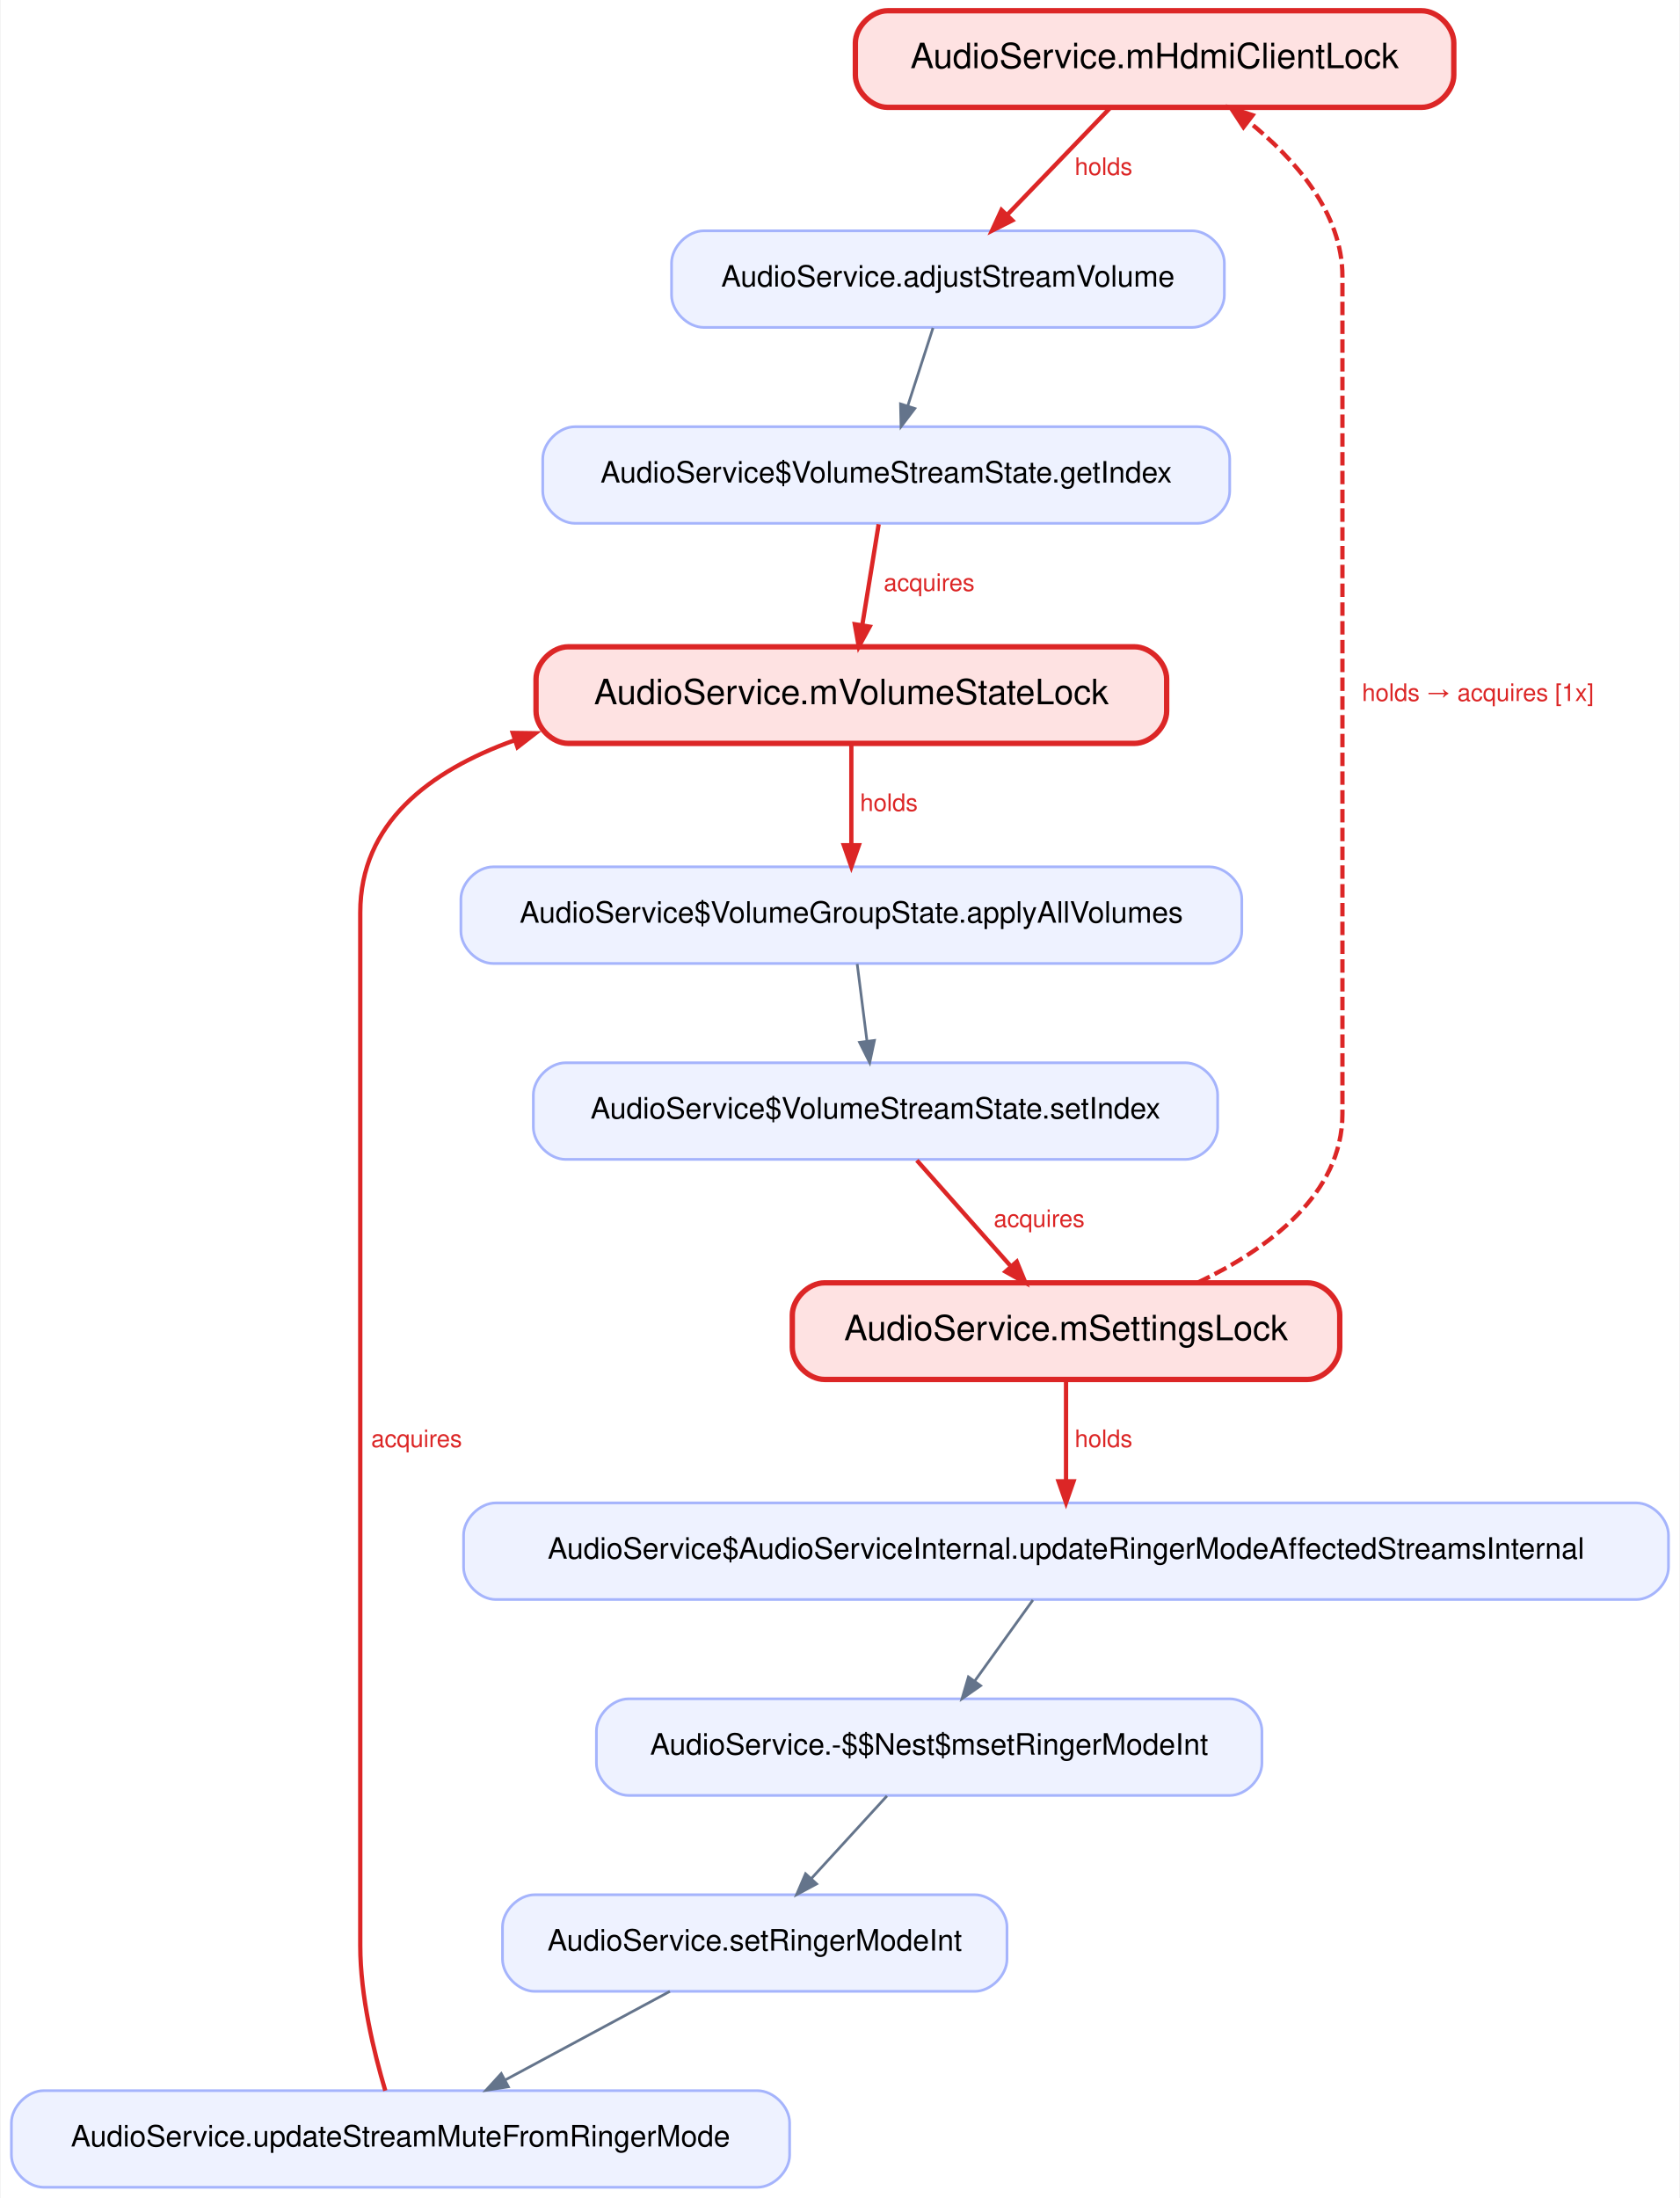
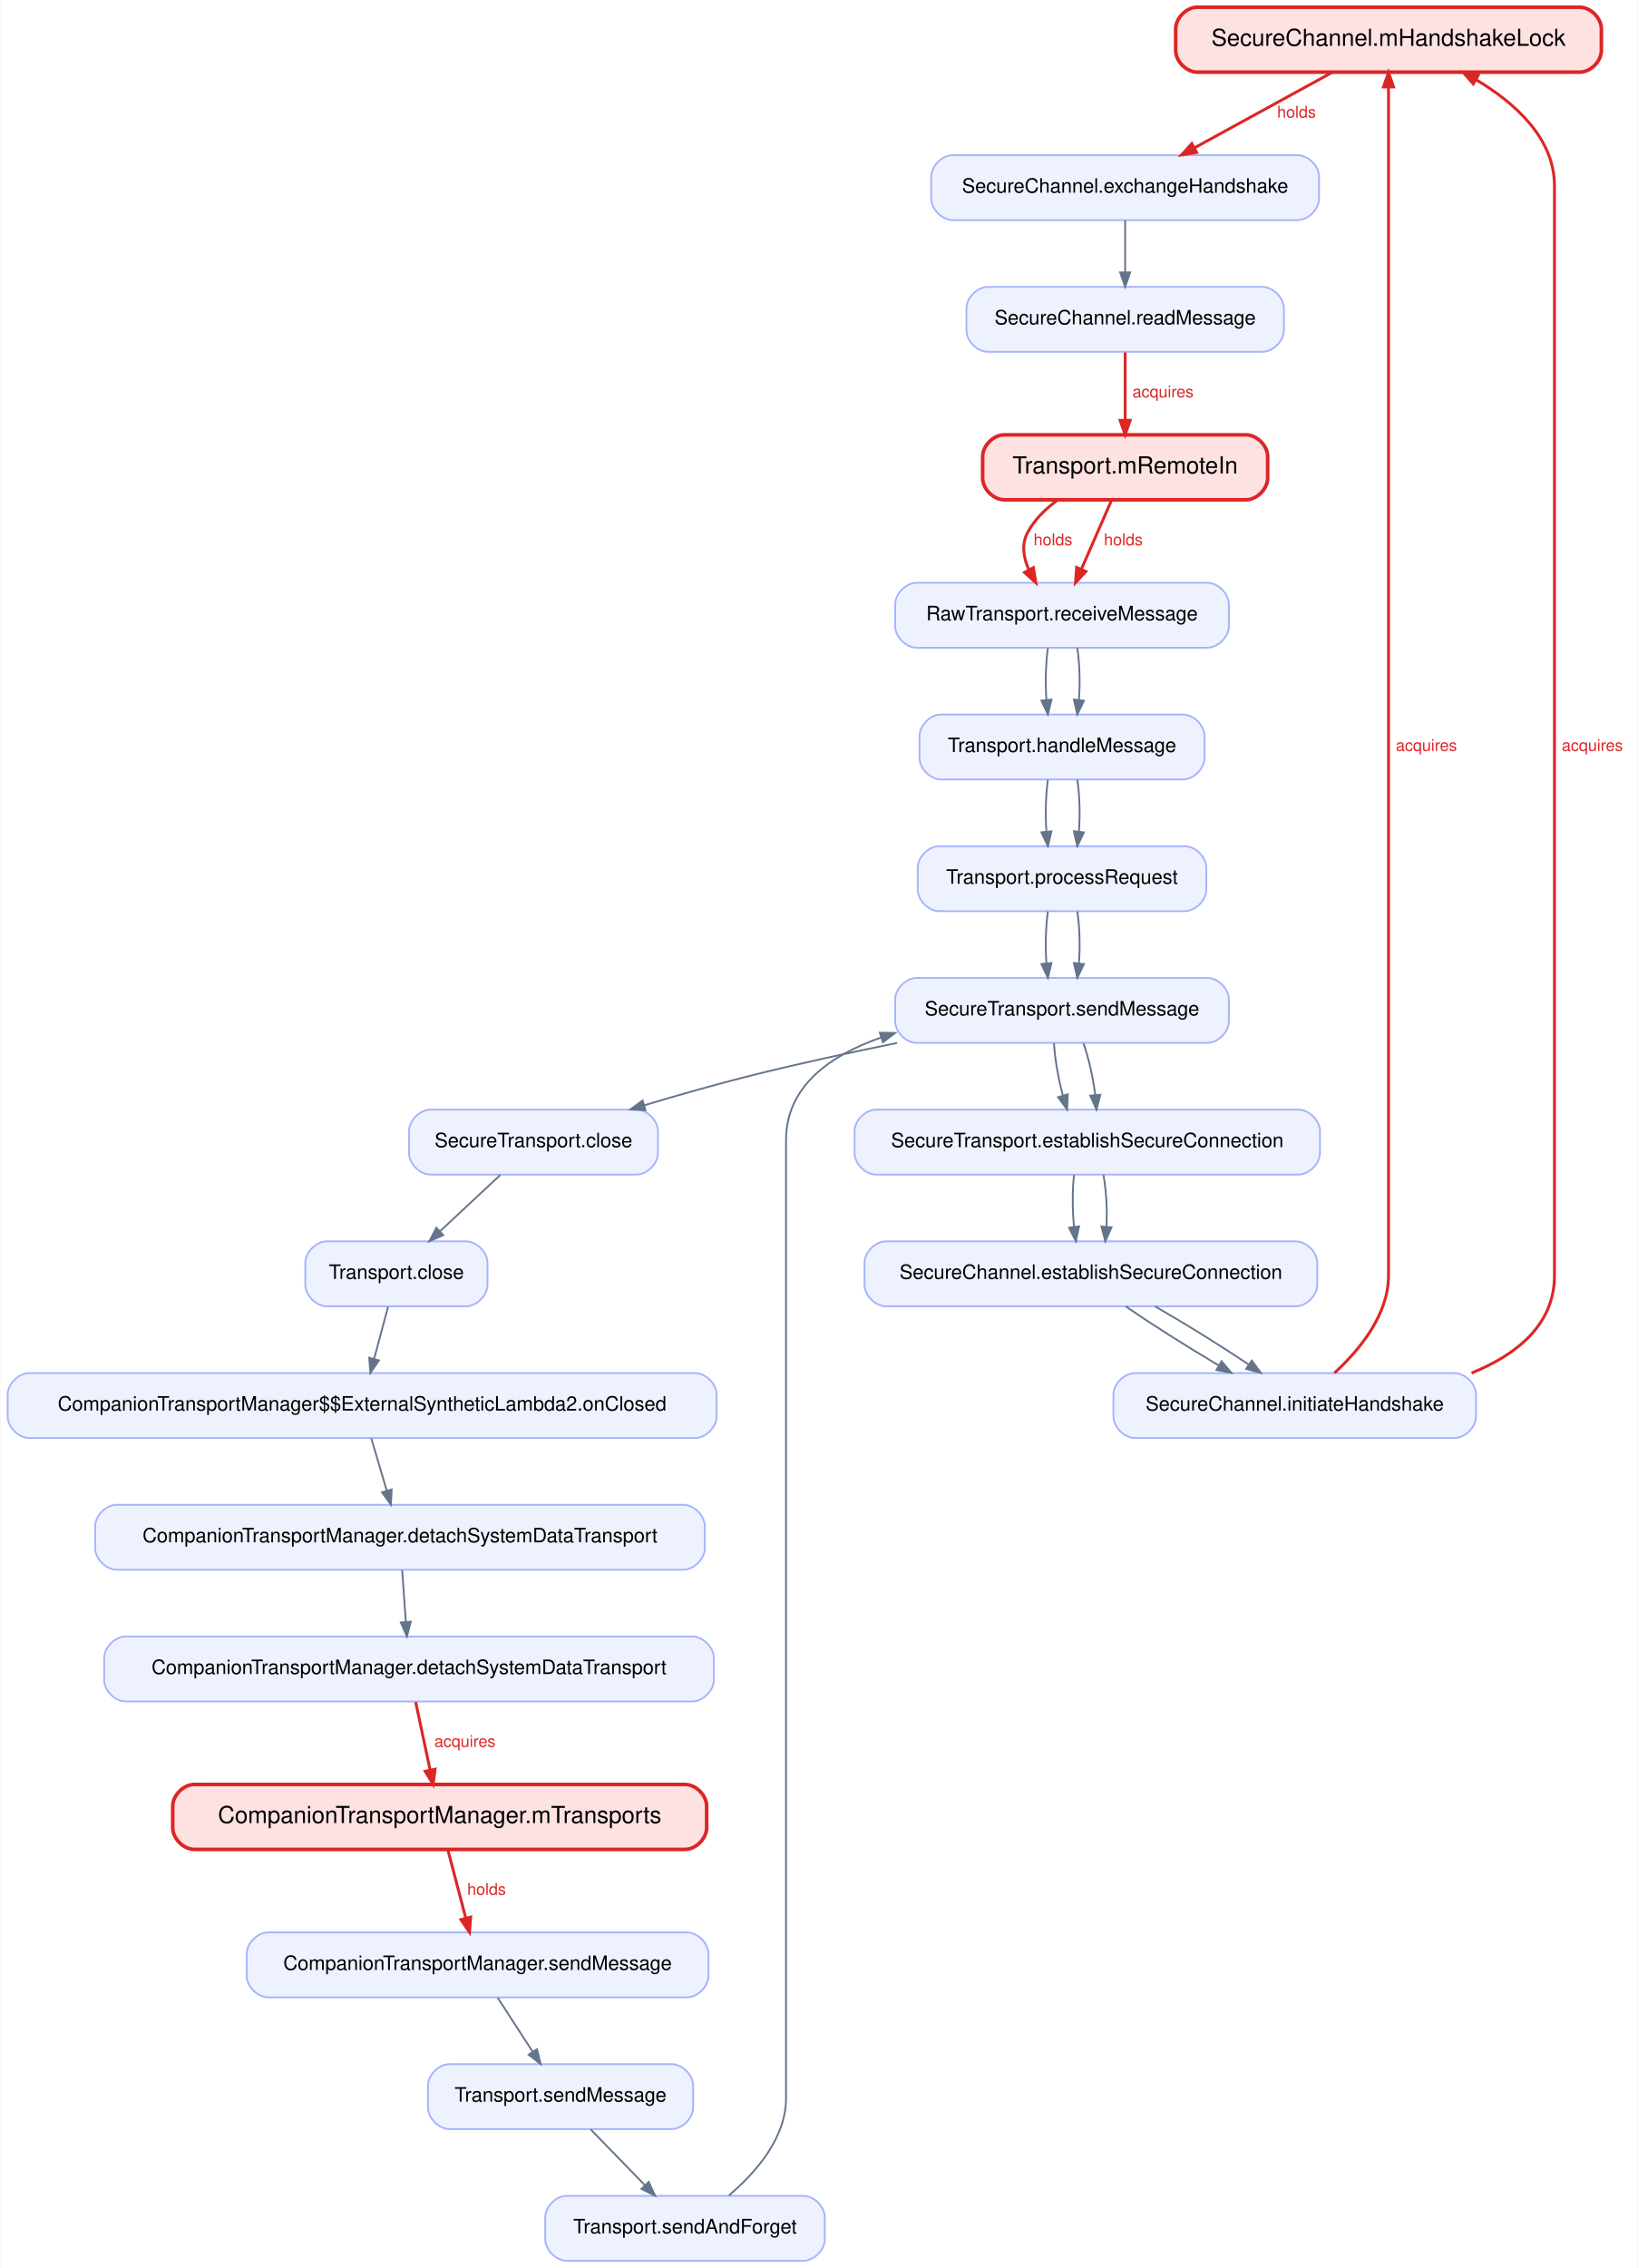
- <svg xmlns="http://www.w3.org/2000/svg" width="626pt" height="819pt" viewBox="0.00 0.00 625.50 819.00">
-   <g id="graph0" class="graph" transform="scale(1 1) rotate(0) translate(4 815)">
-     <polygon fill="white" stroke="transparent" points="-4,4 -4,-815 621.5,-815 621.5,4 -4,4" />
+ <svg xmlns="http://www.w3.org/2000/svg" width="908pt" height="1257pt" viewBox="0.00 0.00 907.50 1257.00">
+   <g id="graph0" class="graph" transform="scale(1 1) rotate(0) translate(4 1253)">
+     <polygon fill="white" stroke="transparent" points="-4,4 -4,-1253 903.5,-1253 903.5,4 -4,4" />
    <g id="node1" class="node">
-       <path fill="#fee2e2" stroke="#dc2626" stroke-width="2" d="M525.5,-811C525.5,-811 326.5,-811 326.5,-811 320.5,-811 314.5,-805 314.5,-799 314.5,-799 314.5,-787 314.5,-787 314.5,-781 320.5,-775 326.5,-775 326.5,-775 525.5,-775 525.5,-775 531.5,-775 537.5,-781 537.5,-787 537.5,-787 537.5,-799 537.5,-799 537.5,-805 531.5,-811 525.5,-811" />
-       <text text-anchor="middle" x="426" y="-789.6" font-family="Helvetica,sans-Serif" font-size="13.00">AudioService.mHdmiClientLock</text>
+       <path fill="#fee2e2" stroke="#dc2626" stroke-width="2" d="M871.5,-1249C871.5,-1249 659.5,-1249 659.5,-1249 653.5,-1249 647.5,-1243 647.5,-1237 647.5,-1237 647.5,-1225 647.5,-1225 647.5,-1219 653.5,-1213 659.5,-1213 659.5,-1213 871.5,-1213 871.5,-1213 877.5,-1213 883.5,-1219 883.5,-1225 883.5,-1225 883.5,-1237 883.5,-1237 883.5,-1243 877.5,-1249 871.5,-1249" />
+       <text text-anchor="middle" x="765.5" y="-1227.6" font-family="Helvetica,sans-Serif" font-size="13.00">SecureChannel.mHandshakeLock</text>
    </g>
    <g id="node4" class="node">
-       <path fill="#eef2ff" stroke="#a5b4fc" d="M440,-729C440,-729 258,-729 258,-729 252,-729 246,-723 246,-717 246,-717 246,-705 246,-705 246,-699 252,-693 258,-693 258,-693 440,-693 440,-693 446,-693 452,-699 452,-705 452,-705 452,-717 452,-717 452,-723 446,-729 440,-729" />
-       <text text-anchor="middle" x="349" y="-708.2" font-family="Helvetica,sans-Serif" font-size="11.00">AudioService.adjustStreamVolume</text>
+       <path fill="#eef2ff" stroke="#a5b4fc" d="M715,-1167C715,-1167 524,-1167 524,-1167 518,-1167 512,-1161 512,-1155 512,-1155 512,-1143 512,-1143 512,-1137 518,-1131 524,-1131 524,-1131 715,-1131 715,-1131 721,-1131 727,-1137 727,-1143 727,-1143 727,-1155 727,-1155 727,-1161 721,-1167 715,-1167" />
+       <text text-anchor="middle" x="619.5" y="-1146.2" font-family="Helvetica,sans-Serif" font-size="11.00">SecureChannel.exchangeHandshake</text>
    </g>
    <g id="edge1" class="edge">
-       <path fill="none" stroke="#dc2626" stroke-width="1.6" d="M409.29,-774.64C398.12,-763.03 383.29,-747.63 371.13,-735" />
-       <polygon fill="#dc2626" stroke="#dc2626" stroke-width="1.6" points="372.98,-732.87 365.41,-729.05 368.94,-736.76 372.98,-732.87" />
-       <text text-anchor="middle" x="407" y="-749.8" font-family="Helvetica,sans-Serif" font-size="9.00" fill="#dc2626"> holds</text>
+       <path fill="none" stroke="#dc2626" stroke-width="1.6" d="M734.18,-1212.84C711.85,-1200.61 681.71,-1184.09 657.93,-1171.06" />
+       <polygon fill="#dc2626" stroke="#dc2626" stroke-width="1.6" points="659.13,-1168.52 650.77,-1167.13 656.44,-1173.43 659.13,-1168.52" />
+       <text text-anchor="middle" x="714.5" y="-1187.8" font-family="Helvetica,sans-Serif" font-size="9.00" fill="#dc2626"> holds</text>
    </g>
    <g id="node2" class="node">
-       <path fill="#fee2e2" stroke="#dc2626" stroke-width="2" d="M483,-337C483,-337 303,-337 303,-337 297,-337 291,-331 291,-325 291,-325 291,-313 291,-313 291,-307 297,-301 303,-301 303,-301 483,-301 483,-301 489,-301 495,-307 495,-313 495,-313 495,-325 495,-325 495,-331 489,-337 483,-337" />
-       <text text-anchor="middle" x="393" y="-315.6" font-family="Helvetica,sans-Serif" font-size="13.00">AudioService.mSettingsLock</text>
+       <path fill="#fee2e2" stroke="#dc2626" stroke-width="2" d="M375.5,-264C375.5,-264 103.5,-264 103.5,-264 97.5,-264 91.5,-258 91.5,-252 91.5,-252 91.5,-240 91.5,-240 91.5,-234 97.5,-228 103.5,-228 103.5,-228 375.5,-228 375.5,-228 381.5,-228 387.5,-234 387.5,-240 387.5,-240 387.5,-252 387.5,-252 387.5,-258 381.5,-264 375.5,-264" />
+       <text text-anchor="middle" x="239.5" y="-242.6" font-family="Helvetica,sans-Serif" font-size="13.00">CompanionTransportManager.mTransports</text>
+     </g>
+     <g id="node6" class="node">
+       <path fill="#eef2ff" stroke="#a5b4fc" d="M376.5,-182C376.5,-182 144.5,-182 144.5,-182 138.5,-182 132.5,-176 132.5,-170 132.5,-170 132.5,-158 132.5,-158 132.5,-152 138.5,-146 144.5,-146 144.5,-146 376.5,-146 376.5,-146 382.5,-146 388.5,-152 388.5,-158 388.5,-158 388.5,-170 388.5,-170 388.5,-176 382.5,-182 376.5,-182" />
+       <text text-anchor="middle" x="260.5" y="-161.2" font-family="Helvetica,sans-Serif" font-size="11.00">CompanionTransportManager.sendMessage</text>
    </g>
    <g id="edge4" class="edge">
-       <path fill="none" stroke="#dc2626" stroke-width="1.6" stroke-dasharray="5,2" d="M442.09,-337.09C468.62,-349.78 496,-370.11 496,-400 496,-712 496,-712 496,-712 496,-735.67 478.43,-755.7 460.9,-769.8" />
-       <polygon fill="#dc2626" stroke="#dc2626" stroke-width="1.6" points="459.12,-767.63 454.47,-774.72 462.53,-772.08 459.12,-767.63" />
-       <text text-anchor="middle" x="546.5" y="-553.8" font-family="Helvetica,sans-Serif" font-size="9.00" fill="#dc2626"> holds → acquires [1x]</text>
-     </g>
-     <g id="node6" class="node">
-       <path fill="#eef2ff" stroke="#a5b4fc" d="M605.5,-255C605.5,-255 180.5,-255 180.5,-255 174.5,-255 168.5,-249 168.5,-243 168.5,-243 168.5,-231 168.5,-231 168.5,-225 174.5,-219 180.5,-219 180.5,-219 605.5,-219 605.5,-219 611.5,-219 617.5,-225 617.5,-231 617.5,-231 617.5,-243 617.5,-243 617.5,-249 611.5,-255 605.5,-255" />
-       <text text-anchor="middle" x="393" y="-234.2" font-family="Helvetica,sans-Serif" font-size="11.00">AudioService$AudioServiceInternal.updateRingerModeAffectedStreamsInternal</text>
+       <path fill="none" stroke="#dc2626" stroke-width="1.6" d="M244.06,-227.64C246.94,-216.66 250.71,-202.29 253.91,-190.09" />
+       <polygon fill="#dc2626" stroke="#dc2626" stroke-width="1.6" points="256.7,-190.5 256.02,-182.05 251.28,-189.08 256.7,-190.5" />
+       <text text-anchor="middle" x="265.5" y="-202.8" font-family="Helvetica,sans-Serif" font-size="9.00" fill="#dc2626"> holds</text>
+     </g>
+     <g id="node3" class="node">
+       <path fill="#fee2e2" stroke="#dc2626" stroke-width="2" d="M686.5,-1012C686.5,-1012 552.5,-1012 552.5,-1012 546.5,-1012 540.5,-1006 540.5,-1000 540.5,-1000 540.5,-988 540.5,-988 540.5,-982 546.5,-976 552.5,-976 552.5,-976 686.5,-976 686.5,-976 692.5,-976 698.5,-982 698.5,-988 698.5,-988 698.5,-1000 698.5,-1000 698.5,-1006 692.5,-1012 686.5,-1012" />
+       <text text-anchor="middle" x="619.5" y="-990.6" font-family="Helvetica,sans-Serif" font-size="13.00">Transport.mRemoteIn</text>
+     </g>
+     <g id="node13" class="node">
+       <path fill="#eef2ff" stroke="#a5b4fc" d="M665,-930C665,-930 504,-930 504,-930 498,-930 492,-924 492,-918 492,-918 492,-906 492,-906 492,-900 498,-894 504,-894 504,-894 665,-894 665,-894 671,-894 677,-900 677,-906 677,-906 677,-918 677,-918 677,-924 671,-930 665,-930" />
+       <text text-anchor="middle" x="584.5" y="-909.2" font-family="Helvetica,sans-Serif" font-size="11.00">RawTransport.receiveMessage</text>
+     </g>
+     <g id="edge12" class="edge">
+       <path fill="none" stroke="#dc2626" stroke-width="1.6" d="M582.14,-975.9C575.46,-971.09 569.39,-965.17 565.5,-958 561.93,-951.43 563.07,-944.06 566.1,-937.2" />
+       <polygon fill="#dc2626" stroke="#dc2626" stroke-width="1.6" points="568.64,-938.4 570,-930.04 563.72,-935.73 568.64,-938.4" />
+       <text text-anchor="middle" x="579.5" y="-950.8" font-family="Helvetica,sans-Serif" font-size="9.00" fill="#dc2626"> holds</text>
+     </g>
+     <g id="edge20" class="edge">
+       <path fill="none" stroke="#dc2626" stroke-width="1.6" d="M611.91,-975.64C607.01,-964.45 600.57,-949.74 595.17,-937.39" />
+       <polygon fill="#dc2626" stroke="#dc2626" stroke-width="1.6" points="597.73,-936.26 591.96,-930.05 592.6,-938.5 597.73,-936.26" />
+       <text text-anchor="middle" x="618.5" y="-950.8" font-family="Helvetica,sans-Serif" font-size="9.00" fill="#dc2626"> holds</text>
+     </g>
+     <g id="node5" class="node">
+       <path fill="#eef2ff" stroke="#a5b4fc" d="M695.5,-1094C695.5,-1094 543.5,-1094 543.5,-1094 537.5,-1094 531.5,-1088 531.5,-1082 531.5,-1082 531.5,-1070 531.5,-1070 531.5,-1064 537.5,-1058 543.5,-1058 543.5,-1058 695.5,-1058 695.5,-1058 701.5,-1058 707.5,-1064 707.5,-1070 707.5,-1070 707.5,-1082 707.5,-1082 707.5,-1088 701.5,-1094 695.5,-1094" />
+       <text text-anchor="middle" x="619.5" y="-1073.2" font-family="Helvetica,sans-Serif" font-size="11.00">SecureChannel.readMessage</text>
+     </g>
+     <g id="edge2" class="edge">
+       <path fill="none" stroke="#64748b" d="M619.5,-1130.81C619.5,-1122.18 619.5,-1111.56 619.5,-1102.03" />
+       <polygon fill="#64748b" stroke="#64748b" points="622.3,-1102.03 619.5,-1094.03 616.7,-1102.03 622.3,-1102.03" />
+     </g>
+     <g id="edge3" class="edge">
+       <path fill="none" stroke="#dc2626" stroke-width="1.6" d="M619.5,-1057.64C619.5,-1046.66 619.5,-1032.29 619.5,-1020.09" />
+       <polygon fill="#dc2626" stroke="#dc2626" stroke-width="1.6" points="622.3,-1020.05 619.5,-1012.05 616.7,-1020.05 622.3,-1020.05" />
+       <text text-anchor="middle" x="640.5" y="-1032.8" font-family="Helvetica,sans-Serif" font-size="9.00" fill="#dc2626"> acquires</text>
+     </g>
+     <g id="node7" class="node">
+       <path fill="#eef2ff" stroke="#a5b4fc" d="M368,-109C368,-109 245,-109 245,-109 239,-109 233,-103 233,-97 233,-97 233,-85 233,-85 233,-79 239,-73 245,-73 245,-73 368,-73 368,-73 374,-73 380,-79 380,-85 380,-85 380,-97 380,-97 380,-103 374,-109 368,-109" />
+       <text text-anchor="middle" x="306.5" y="-88.2" font-family="Helvetica,sans-Serif" font-size="11.00">Transport.sendMessage</text>
    </g>
    <g id="edge5" class="edge">
-       <path fill="none" stroke="#dc2626" stroke-width="1.6" d="M393,-300.64C393,-289.66 393,-275.29 393,-263.09" />
-       <polygon fill="#dc2626" stroke="#dc2626" stroke-width="1.6" points="395.8,-263.05 393,-255.05 390.2,-263.05 395.8,-263.05" />
-       <text text-anchor="middle" x="407" y="-275.8" font-family="Helvetica,sans-Serif" font-size="9.00" fill="#dc2626"> holds</text>
-     </g>
-     <g id="node3" class="node">
-       <path fill="#fee2e2" stroke="#dc2626" stroke-width="2" d="M418.5,-574C418.5,-574 207.5,-574 207.5,-574 201.5,-574 195.5,-568 195.5,-562 195.5,-562 195.5,-550 195.5,-550 195.5,-544 201.5,-538 207.5,-538 207.5,-538 418.5,-538 418.5,-538 424.5,-538 430.5,-544 430.5,-550 430.5,-550 430.5,-562 430.5,-562 430.5,-568 424.5,-574 418.5,-574" />
-       <text text-anchor="middle" x="313" y="-552.6" font-family="Helvetica,sans-Serif" font-size="13.00">AudioService.mVolumeStateLock</text>
+       <path fill="none" stroke="#64748b" d="M271.64,-145.81C277.46,-136.83 284.67,-125.69 291.02,-115.89" />
+       <polygon fill="#64748b" stroke="#64748b" points="293.47,-117.27 295.47,-109.03 288.77,-114.22 293.47,-117.27" />
+     </g>
+     <g id="node8" class="node">
+       <path fill="#eef2ff" stroke="#a5b4fc" d="M441,-36C441,-36 310,-36 310,-36 304,-36 298,-30 298,-24 298,-24 298,-12 298,-12 298,-6 304,0 310,0 310,0 441,0 441,0 447,0 453,-6 453,-12 453,-12 453,-24 453,-24 453,-30 447,-36 441,-36" />
+       <text text-anchor="middle" x="375.5" y="-15.2" font-family="Helvetica,sans-Serif" font-size="11.00">Transport.sendAndForget</text>
+     </g>
+     <g id="edge6" class="edge">
+       <path fill="none" stroke="#64748b" d="M323.2,-72.81C332.19,-63.57 343.39,-52.04 353.12,-42.03" />
+       <polygon fill="#64748b" stroke="#64748b" points="355.38,-43.72 358.95,-36.03 351.37,-39.81 355.38,-43.72" />
+     </g>
+     <g id="node9" class="node">
+       <path fill="#eef2ff" stroke="#a5b4fc" d="M665,-711C665,-711 504,-711 504,-711 498,-711 492,-705 492,-699 492,-699 492,-687 492,-687 492,-681 498,-675 504,-675 504,-675 665,-675 665,-675 671,-675 677,-681 677,-687 677,-687 677,-699 677,-699 677,-705 671,-711 665,-711" />
+       <text text-anchor="middle" x="584.5" y="-690.2" font-family="Helvetica,sans-Serif" font-size="11.00">SecureTransport.sendMessage</text>
+     </g>
+     <g id="edge7" class="edge">
+       <path fill="none" stroke="#64748b" d="M399.9,-36.26C414.99,-49.12 431.5,-68.18 431.5,-90 431.5,-621 431.5,-621 431.5,-621 431.5,-650.57 455.3,-667.86 484.13,-677.95" />
+       <polygon fill="#64748b" stroke="#64748b" points="483.5,-680.69 491.97,-680.49 485.22,-675.36 483.5,-680.69" />
    </g>
    <g id="node10" class="node">
-       <path fill="#eef2ff" stroke="#a5b4fc" d="M446.5,-492C446.5,-492 179.5,-492 179.5,-492 173.5,-492 167.5,-486 167.5,-480 167.5,-480 167.5,-468 167.5,-468 167.5,-462 173.5,-456 179.5,-456 179.5,-456 446.5,-456 446.5,-456 452.5,-456 458.5,-462 458.5,-468 458.5,-468 458.5,-480 458.5,-480 458.5,-486 452.5,-492 446.5,-492" />
-       <text text-anchor="middle" x="313" y="-471.2" font-family="Helvetica,sans-Serif" font-size="11.00">AudioService$VolumeGroupState.applyAllVolumes</text>
+       <path fill="#eef2ff" stroke="#a5b4fc" d="M715.5,-638C715.5,-638 481.5,-638 481.5,-638 475.5,-638 469.5,-632 469.5,-626 469.5,-626 469.5,-614 469.5,-614 469.5,-608 475.5,-602 481.5,-602 481.5,-602 715.5,-602 715.5,-602 721.5,-602 727.5,-608 727.5,-614 727.5,-614 727.5,-626 727.5,-626 727.5,-632 721.5,-638 715.5,-638" />
+       <text text-anchor="middle" x="598.5" y="-617.2" font-family="Helvetica,sans-Serif" font-size="11.00">SecureTransport.establishSecureConnection</text>
+     </g>
+     <g id="edge8" class="edge">
+       <path fill="none" stroke="#64748b" d="M580.05,-674.81C580.55,-666.09 582.41,-655.34 585,-645.75" />
+       <polygon fill="#64748b" stroke="#64748b" points="587.7,-646.5 587.33,-638.03 582.33,-644.88 587.7,-646.5" />
+     </g>
+     <g id="edge16" class="edge">
+       <path fill="none" stroke="#64748b" d="M596.38,-674.81C599.39,-666.18 601.77,-655.56 602.93,-646.03" />
+       <polygon fill="#64748b" stroke="#64748b" points="605.72,-646.24 603.61,-638.03 600.14,-645.76 605.72,-646.24" />
+     </g>
+     <g id="node16" class="node">
+       <path fill="#eef2ff" stroke="#a5b4fc" d="M348.5,-638C348.5,-638 234.5,-638 234.5,-638 228.5,-638 222.5,-632 222.5,-626 222.5,-626 222.5,-614 222.5,-614 222.5,-608 228.5,-602 234.5,-602 234.5,-602 348.5,-602 348.5,-602 354.5,-602 360.5,-608 360.5,-614 360.5,-614 360.5,-626 360.5,-626 360.5,-632 354.5,-638 348.5,-638" />
+       <text text-anchor="middle" x="291.5" y="-617.2" font-family="Helvetica,sans-Serif" font-size="11.00">SecureTransport.close</text>
+     </g>
+     <g id="edge24" class="edge">
+       <path fill="none" stroke="#64748b" d="M493.11,-674.97C466.97,-669.67 438.52,-663.5 412.5,-657 392.97,-652.12 371.88,-646.11 352.86,-640.4" />
+       <polygon fill="#64748b" stroke="#64748b" points="353.6,-637.7 345.13,-638.07 351.98,-643.06 353.6,-637.7" />
+     </g>
+     <g id="node11" class="node">
+       <path fill="#eef2ff" stroke="#a5b4fc" d="M714,-565C714,-565 487,-565 487,-565 481,-565 475,-559 475,-553 475,-553 475,-541 475,-541 475,-535 481,-529 487,-529 487,-529 714,-529 714,-529 720,-529 726,-535 726,-541 726,-541 726,-553 726,-553 726,-559 720,-565 714,-565" />
+       <text text-anchor="middle" x="600.5" y="-544.2" font-family="Helvetica,sans-Serif" font-size="11.00">SecureChannel.establishSecureConnection</text>
+     </g>
+     <g id="edge9" class="edge">
+       <path fill="none" stroke="#64748b" d="M591.15,-601.81C590.19,-593.18 590.22,-582.56 591.15,-573.03" />
+       <polygon fill="#64748b" stroke="#64748b" points="593.94,-573.33 592.2,-565.03 588.39,-572.6 593.94,-573.33" />
+     </g>
+     <g id="edge17" class="edge">
+       <path fill="none" stroke="#64748b" d="M607.47,-601.81C609.02,-593.18 609.61,-582.56 609.16,-573.03" />
+       <polygon fill="#64748b" stroke="#64748b" points="611.95,-572.77 608.49,-565.03 606.37,-573.23 611.95,-572.77" />
+     </g>
+     <g id="node12" class="node">
+       <path fill="#eef2ff" stroke="#a5b4fc" d="M802,-492C802,-492 625,-492 625,-492 619,-492 613,-486 613,-480 613,-480 613,-468 613,-468 613,-462 619,-456 625,-456 625,-456 802,-456 802,-456 808,-456 814,-462 814,-468 814,-468 814,-480 814,-480 814,-486 808,-492 802,-492" />
+       <text text-anchor="middle" x="713.5" y="-471.2" font-family="Helvetica,sans-Serif" font-size="11.00">SecureChannel.initiateHandshake</text>
    </g>
    <g id="edge10" class="edge">
-       <path fill="none" stroke="#dc2626" stroke-width="1.6" d="M313,-537.64C313,-526.66 313,-512.29 313,-500.09" />
-       <polygon fill="#dc2626" stroke="#dc2626" stroke-width="1.6" points="315.8,-500.05 313,-492.05 310.2,-500.05 315.8,-500.05" />
-       <text text-anchor="middle" x="327" y="-512.8" font-family="Helvetica,sans-Serif" font-size="9.00" fill="#dc2626"> holds</text>
-     </g>
-     <g id="node5" class="node">
-       <path fill="#eef2ff" stroke="#a5b4fc" d="M442,-656C442,-656 210,-656 210,-656 204,-656 198,-650 198,-644 198,-644 198,-632 198,-632 198,-626 204,-620 210,-620 210,-620 442,-620 442,-620 448,-620 454,-626 454,-632 454,-632 454,-644 454,-644 454,-650 448,-656 442,-656" />
-       <text text-anchor="middle" x="326" y="-635.2" font-family="Helvetica,sans-Serif" font-size="11.00">AudioService$VolumeStreamState.getIndex</text>
-     </g>
-     <g id="edge2" class="edge">
-       <path fill="none" stroke="#64748b" d="M343.43,-692.81C340.61,-684.09 337.12,-673.34 334.02,-663.75" />
-       <polygon fill="#64748b" stroke="#64748b" points="336.65,-662.78 331.52,-656.03 331.32,-664.5 336.65,-662.78" />
-     </g>
-     <g id="edge3" class="edge">
-       <path fill="none" stroke="#dc2626" stroke-width="1.6" d="M323.18,-619.64C321.4,-608.66 319.06,-594.29 317.08,-582.09" />
-       <polygon fill="#dc2626" stroke="#dc2626" stroke-width="1.6" points="319.82,-581.5 315.77,-574.05 314.29,-582.4 319.82,-581.5" />
-       <text text-anchor="middle" x="342" y="-594.8" font-family="Helvetica,sans-Serif" font-size="9.00" fill="#dc2626"> acquires</text>
-     </g>
-     <g id="node7" class="node">
-       <path fill="#eef2ff" stroke="#a5b4fc" d="M454,-182C454,-182 230,-182 230,-182 224,-182 218,-176 218,-170 218,-170 218,-158 218,-158 218,-152 224,-146 230,-146 230,-146 454,-146 454,-146 460,-146 466,-152 466,-158 466,-158 466,-170 466,-170 466,-176 460,-182 454,-182" />
-       <text text-anchor="middle" x="342" y="-161.2" font-family="Helvetica,sans-Serif" font-size="11.00">AudioService.-$$Nest$msetRingerModeInt</text>
-     </g>
-     <g id="edge6" class="edge">
-       <path fill="none" stroke="#64748b" d="M380.65,-218.81C374.14,-209.74 366.05,-198.48 358.95,-188.6" />
-       <polygon fill="#64748b" stroke="#64748b" points="361.17,-186.89 354.23,-182.03 356.63,-190.16 361.17,-186.89" />
-     </g>
-     <g id="node8" class="node">
-       <path fill="#eef2ff" stroke="#a5b4fc" d="M359,-109C359,-109 195,-109 195,-109 189,-109 183,-103 183,-97 183,-97 183,-85 183,-85 183,-79 189,-73 195,-73 195,-73 359,-73 359,-73 365,-73 371,-79 371,-85 371,-85 371,-97 371,-97 371,-103 365,-109 359,-109" />
-       <text text-anchor="middle" x="277" y="-88.2" font-family="Helvetica,sans-Serif" font-size="11.00">AudioService.setRingerModeInt</text>
-     </g>
-     <g id="edge7" class="edge">
-       <path fill="none" stroke="#64748b" d="M326.27,-145.81C317.8,-136.57 307.25,-125.04 298.09,-115.03" />
-       <polygon fill="#64748b" stroke="#64748b" points="300.06,-113.04 292.59,-109.03 295.93,-116.82 300.06,-113.04" />
-     </g>
-     <g id="node9" class="node">
-       <path fill="#eef2ff" stroke="#a5b4fc" d="M278,-36C278,-36 12,-36 12,-36 6,-36 0,-30 0,-24 0,-24 0,-12 0,-12 0,-6 6,0 12,0 12,0 278,0 278,0 284,0 290,-6 290,-12 290,-12 290,-24 290,-24 290,-30 284,-36 278,-36" />
-       <text text-anchor="middle" x="145" y="-15.2" font-family="Helvetica,sans-Serif" font-size="11.00">AudioService.updateStreamMuteFromRingerMode</text>
-     </g>
-     <g id="edge8" class="edge">
-       <path fill="none" stroke="#64748b" d="M245.38,-72.99C226.99,-63.1 203.65,-50.54 184.1,-40.03" />
-       <polygon fill="#64748b" stroke="#64748b" points="185.19,-37.44 176.82,-36.11 182.54,-42.37 185.19,-37.44" />
-     </g>
-     <g id="edge9" class="edge">
-       <path fill="none" stroke="#dc2626" stroke-width="1.6" d="M139.33,-36C135.08,-50.26 130,-71.23 130,-90 130,-475 130,-475 130,-475 130,-508.14 155.51,-527.69 187.49,-539.17" />
-       <polygon fill="#dc2626" stroke="#dc2626" stroke-width="1.6" points="186.82,-541.9 195.29,-541.78 188.59,-536.59 186.82,-541.9" />
-       <text text-anchor="middle" x="151" y="-275.8" font-family="Helvetica,sans-Serif" font-size="9.00" fill="#dc2626"> acquires</text>
-     </g>
-     <g id="node11" class="node">
-       <path fill="#eef2ff" stroke="#a5b4fc" d="M437.5,-419C437.5,-419 206.5,-419 206.5,-419 200.5,-419 194.5,-413 194.5,-407 194.5,-407 194.5,-395 194.5,-395 194.5,-389 200.5,-383 206.5,-383 206.5,-383 437.5,-383 437.5,-383 443.5,-383 449.5,-389 449.5,-395 449.5,-395 449.5,-407 449.5,-407 449.5,-413 443.5,-419 437.5,-419" />
-       <text text-anchor="middle" x="322" y="-398.2" font-family="Helvetica,sans-Serif" font-size="11.00">AudioService$VolumeStreamState.setIndex</text>
+       <path fill="none" stroke="#64748b" d="M619.75,-528.99C634.04,-519.14 653.75,-506.66 671.49,-496.17" />
+       <polygon fill="#64748b" stroke="#64748b" points="672.94,-498.57 678.44,-492.11 670.12,-493.73 672.94,-498.57" />
+     </g>
+     <g id="edge18" class="edge">
+       <path fill="none" stroke="#64748b" d="M636.03,-528.99C652.91,-519.32 672.56,-507.1 687.98,-496.73" />
+       <polygon fill="#64748b" stroke="#64748b" points="689.71,-498.94 694.74,-492.11 686.56,-494.31 689.71,-498.94" />
    </g>
    <g id="edge11" class="edge">
-       <path fill="none" stroke="#64748b" d="M315.18,-455.81C316.27,-447.18 317.62,-436.56 318.83,-427.03" />
-       <polygon fill="#64748b" stroke="#64748b" points="321.61,-427.32 319.84,-419.03 316.06,-426.61 321.61,-427.32" />
-     </g>
-     <g id="edge12" class="edge">
-       <path fill="none" stroke="#dc2626" stroke-width="1.6" d="M337.41,-382.64C347.62,-371.14 361.13,-355.9 372.28,-343.34" />
-       <polygon fill="#dc2626" stroke="#dc2626" stroke-width="1.6" points="374.65,-344.89 377.87,-337.05 370.46,-341.17 374.65,-344.89" />
-       <text text-anchor="middle" x="383" y="-357.8" font-family="Helvetica,sans-Serif" font-size="9.00" fill="#dc2626"> acquires</text>
+       <path fill="none" stroke="#dc2626" stroke-width="1.6" d="M735.55,-492.07C749.73,-505.11 765.5,-524.46 765.5,-546 765.5,-1150 765.5,-1150 765.5,-1150 765.5,-1168.28 765.5,-1188.91 765.5,-1204.64" />
+       <polygon fill="#dc2626" stroke="#dc2626" stroke-width="1.6" points="762.7,-1204.83 765.5,-1212.83 768.3,-1204.83 762.7,-1204.83" />
+       <text text-anchor="middle" x="786.5" y="-836.8" font-family="Helvetica,sans-Serif" font-size="9.00" fill="#dc2626"> acquires</text>
+     </g>
+     <g id="edge19" class="edge">
+       <path fill="none" stroke="#dc2626" stroke-width="1.6" d="M811.54,-492.02C837.04,-502.39 857.5,-519.1 857.5,-546 857.5,-1150 857.5,-1150 857.5,-1150 857.5,-1176.07 836.2,-1195.57 814.1,-1208.79" />
+       <polygon fill="#dc2626" stroke="#dc2626" stroke-width="1.6" points="812.5,-1206.48 806.92,-1212.87 815.26,-1211.35 812.5,-1206.48" />
+       <text text-anchor="middle" x="878.5" y="-836.8" font-family="Helvetica,sans-Serif" font-size="9.00" fill="#dc2626"> acquires</text>
+     </g>
+     <g id="node14" class="node">
+       <path fill="#eef2ff" stroke="#a5b4fc" d="M651.5,-857C651.5,-857 517.5,-857 517.5,-857 511.5,-857 505.5,-851 505.5,-845 505.5,-845 505.5,-833 505.5,-833 505.5,-827 511.5,-821 517.5,-821 517.5,-821 651.5,-821 651.5,-821 657.5,-821 663.5,-827 663.5,-833 663.5,-833 663.5,-845 663.5,-845 663.5,-851 657.5,-857 651.5,-857" />
+       <text text-anchor="middle" x="584.5" y="-836.2" font-family="Helvetica,sans-Serif" font-size="11.00">Transport.handleMessage</text>
+     </g>
+     <g id="edge13" class="edge">
+       <path fill="none" stroke="#64748b" d="M576.66,-893.81C575.46,-885.18 575.19,-874.56 575.86,-865.03" />
+       <polygon fill="#64748b" stroke="#64748b" points="578.65,-865.27 576.68,-857.03 573.08,-864.7 578.65,-865.27" />
+     </g>
+     <g id="edge21" class="edge">
+       <path fill="none" stroke="#64748b" d="M592.99,-893.81C594.3,-885.18 594.59,-874.56 593.86,-865.03" />
+       <polygon fill="#64748b" stroke="#64748b" points="596.64,-864.67 592.97,-857.03 591.07,-865.29 596.64,-864.67" />
+     </g>
+     <g id="node15" class="node">
+       <path fill="#eef2ff" stroke="#a5b4fc" d="M652.5,-784C652.5,-784 516.5,-784 516.5,-784 510.5,-784 504.5,-778 504.5,-772 504.5,-772 504.5,-760 504.5,-760 504.5,-754 510.5,-748 516.5,-748 516.5,-748 652.5,-748 652.5,-748 658.5,-748 664.5,-754 664.5,-760 664.5,-760 664.5,-772 664.5,-772 664.5,-778 658.5,-784 652.5,-784" />
+       <text text-anchor="middle" x="584.5" y="-763.2" font-family="Helvetica,sans-Serif" font-size="11.00">Transport.processRequest</text>
+     </g>
+     <g id="edge14" class="edge">
+       <path fill="none" stroke="#64748b" d="M576.66,-820.81C575.46,-812.18 575.19,-801.56 575.86,-792.03" />
+       <polygon fill="#64748b" stroke="#64748b" points="578.65,-792.27 576.68,-784.03 573.08,-791.7 578.65,-792.27" />
+     </g>
+     <g id="edge22" class="edge">
+       <path fill="none" stroke="#64748b" d="M592.99,-820.81C594.3,-812.18 594.59,-801.56 593.86,-792.03" />
+       <polygon fill="#64748b" stroke="#64748b" points="596.64,-791.67 592.97,-784.03 591.07,-792.29 596.64,-791.67" />
+     </g>
+     <g id="edge15" class="edge">
+       <path fill="none" stroke="#64748b" d="M576.66,-747.81C575.46,-739.18 575.19,-728.56 575.86,-719.03" />
+       <polygon fill="#64748b" stroke="#64748b" points="578.65,-719.27 576.68,-711.03 573.08,-718.7 578.65,-719.27" />
+     </g>
+     <g id="edge23" class="edge">
+       <path fill="none" stroke="#64748b" d="M592.99,-747.81C594.3,-739.18 594.59,-728.56 593.86,-719.03" />
+       <polygon fill="#64748b" stroke="#64748b" points="596.64,-718.67 592.97,-711.03 591.07,-719.29 596.64,-718.67" />
+     </g>
+     <g id="node17" class="node">
+       <path fill="#eef2ff" stroke="#a5b4fc" d="M254,-565C254,-565 177,-565 177,-565 171,-565 165,-559 165,-553 165,-553 165,-541 165,-541 165,-535 171,-529 177,-529 177,-529 254,-529 254,-529 260,-529 266,-535 266,-541 266,-541 266,-553 266,-553 266,-559 260,-565 254,-565" />
+       <text text-anchor="middle" x="215.5" y="-544.2" font-family="Helvetica,sans-Serif" font-size="11.00">Transport.close</text>
+     </g>
+     <g id="edge25" class="edge">
+       <path fill="none" stroke="#64748b" d="M273.1,-601.81C263.11,-592.48 250.64,-580.83 239.85,-570.75" />
+       <polygon fill="#64748b" stroke="#64748b" points="241.49,-568.44 233.73,-565.03 237.66,-572.54 241.49,-568.44" />
+     </g>
+     <g id="node18" class="node">
+       <path fill="#eef2ff" stroke="#a5b4fc" d="M381,-492C381,-492 12,-492 12,-492 6,-492 0,-486 0,-480 0,-480 0,-468 0,-468 0,-462 6,-456 12,-456 12,-456 381,-456 381,-456 387,-456 393,-462 393,-468 393,-468 393,-480 393,-480 393,-486 387,-492 381,-492" />
+       <text text-anchor="middle" x="196.5" y="-471.2" font-family="Helvetica,sans-Serif" font-size="11.00">CompanionTransportManager$$ExternalSyntheticLambda2.onClosed</text>
+     </g>
+     <g id="edge26" class="edge">
+       <path fill="none" stroke="#64748b" d="M210.9,-528.81C208.59,-520.18 205.75,-509.56 203.2,-500.03" />
+       <polygon fill="#64748b" stroke="#64748b" points="205.83,-499.03 201.06,-492.03 200.42,-500.48 205.83,-499.03" />
+     </g>
+     <g id="node19" class="node">
+       <path fill="#eef2ff" stroke="#a5b4fc" d="M374.5,-419C374.5,-419 60.5,-419 60.5,-419 54.5,-419 48.5,-413 48.5,-407 48.5,-407 48.5,-395 48.5,-395 48.5,-389 54.5,-383 60.5,-383 60.5,-383 374.5,-383 374.5,-383 380.5,-383 386.5,-389 386.5,-395 386.5,-395 386.5,-407 386.5,-407 386.5,-413 380.5,-419 374.5,-419" />
+       <text text-anchor="middle" x="217.5" y="-398.2" font-family="Helvetica,sans-Serif" font-size="11.00">CompanionTransportManager.detachSystemDataTransport</text>
+     </g>
+     <g id="edge27" class="edge">
+       <path fill="none" stroke="#64748b" d="M201.58,-455.81C204.16,-447.09 207.34,-436.34 210.18,-426.75" />
+       <polygon fill="#64748b" stroke="#64748b" points="212.88,-427.49 212.46,-419.03 207.51,-425.91 212.88,-427.49" />
+     </g>
+     <g id="node20" class="node">
+       <path fill="#eef2ff" stroke="#a5b4fc" d="M379.5,-346C379.5,-346 65.5,-346 65.5,-346 59.5,-346 53.5,-340 53.5,-334 53.5,-334 53.5,-322 53.5,-322 53.5,-316 59.5,-310 65.5,-310 65.5,-310 379.5,-310 379.5,-310 385.5,-310 391.5,-316 391.5,-322 391.5,-322 391.5,-334 391.5,-334 391.5,-340 385.5,-346 379.5,-346" />
+       <text text-anchor="middle" x="222.5" y="-325.2" font-family="Helvetica,sans-Serif" font-size="11.00">CompanionTransportManager.detachSystemDataTransport</text>
+     </g>
+     <g id="edge28" class="edge">
+       <path fill="none" stroke="#64748b" d="M218.71,-382.81C219.32,-374.18 220.07,-363.56 220.74,-354.03" />
+       <polygon fill="#64748b" stroke="#64748b" points="223.53,-354.21 221.3,-346.03 217.95,-353.81 223.53,-354.21" />
+     </g>
+     <g id="edge29" class="edge">
+       <path fill="none" stroke="#dc2626" stroke-width="1.6" d="M226.19,-309.64C228.52,-298.66 231.57,-284.29 234.17,-272.09" />
+       <polygon fill="#dc2626" stroke="#dc2626" stroke-width="1.6" points="236.95,-272.46 235.88,-264.05 231.48,-271.29 236.95,-272.46" />
+       <text text-anchor="middle" x="253.5" y="-284.8" font-family="Helvetica,sans-Serif" font-size="9.00" fill="#dc2626"> acquires</text>
    </g>
  </g>
</svg>
